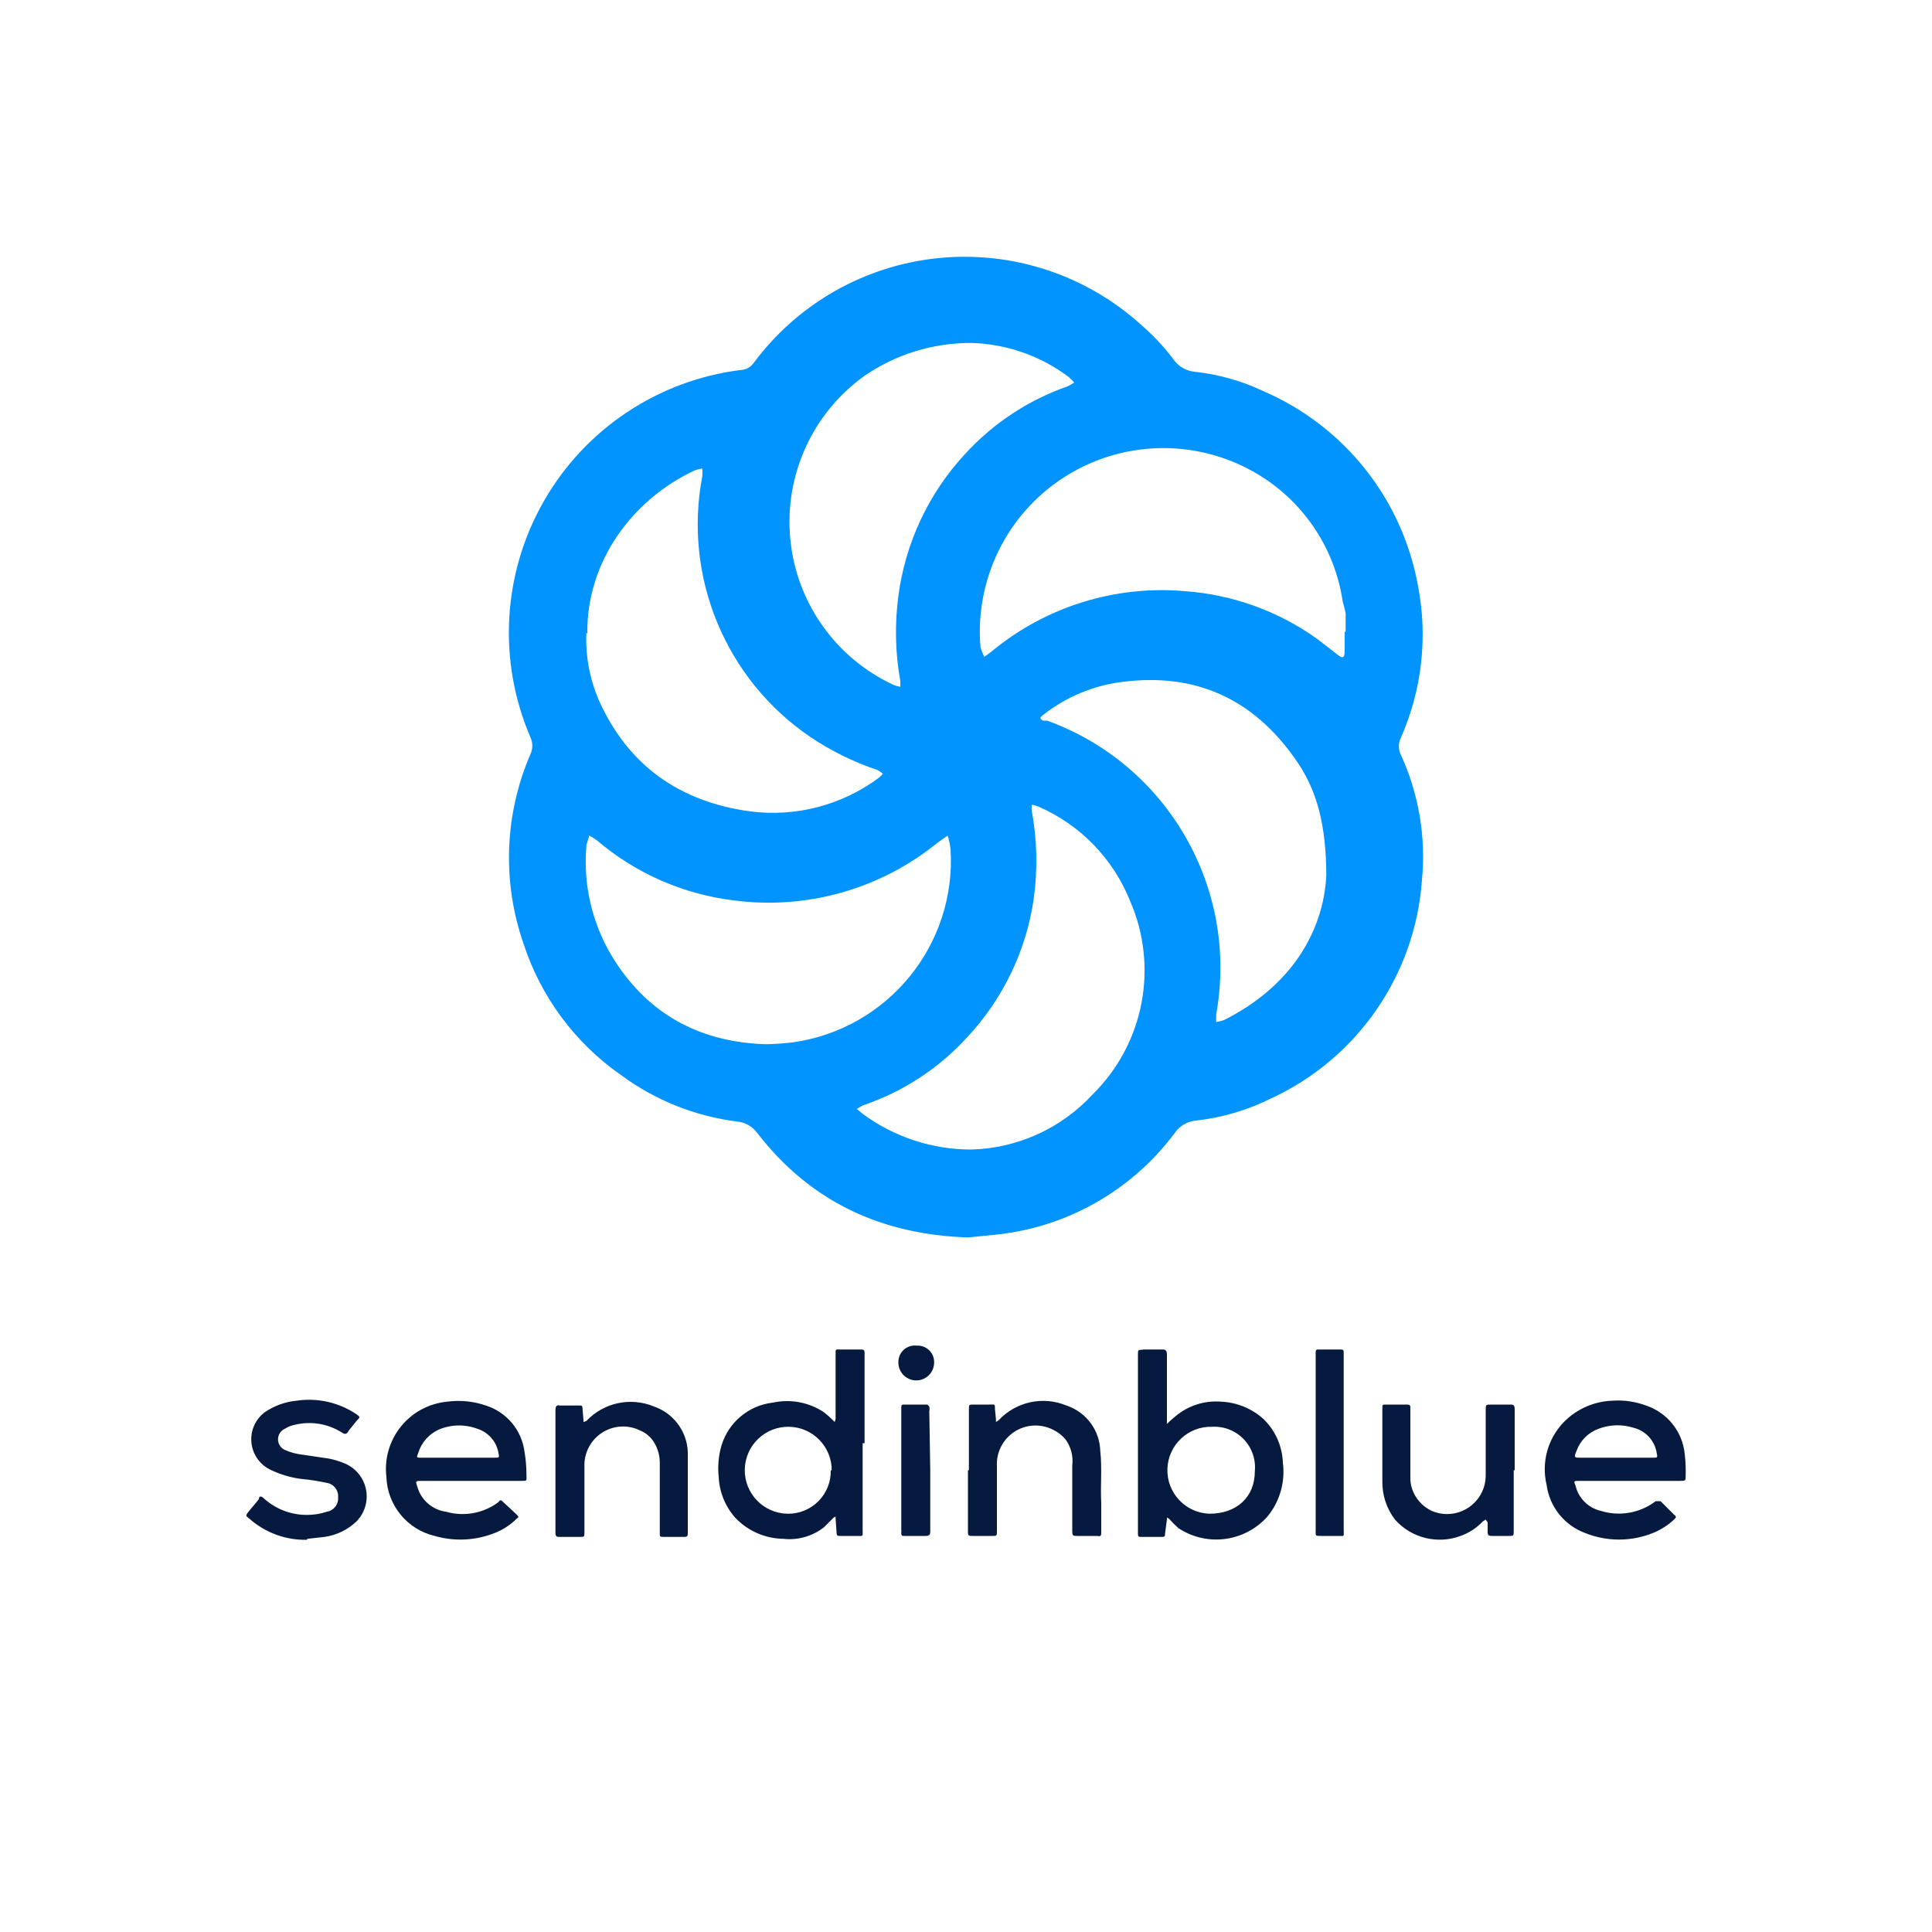
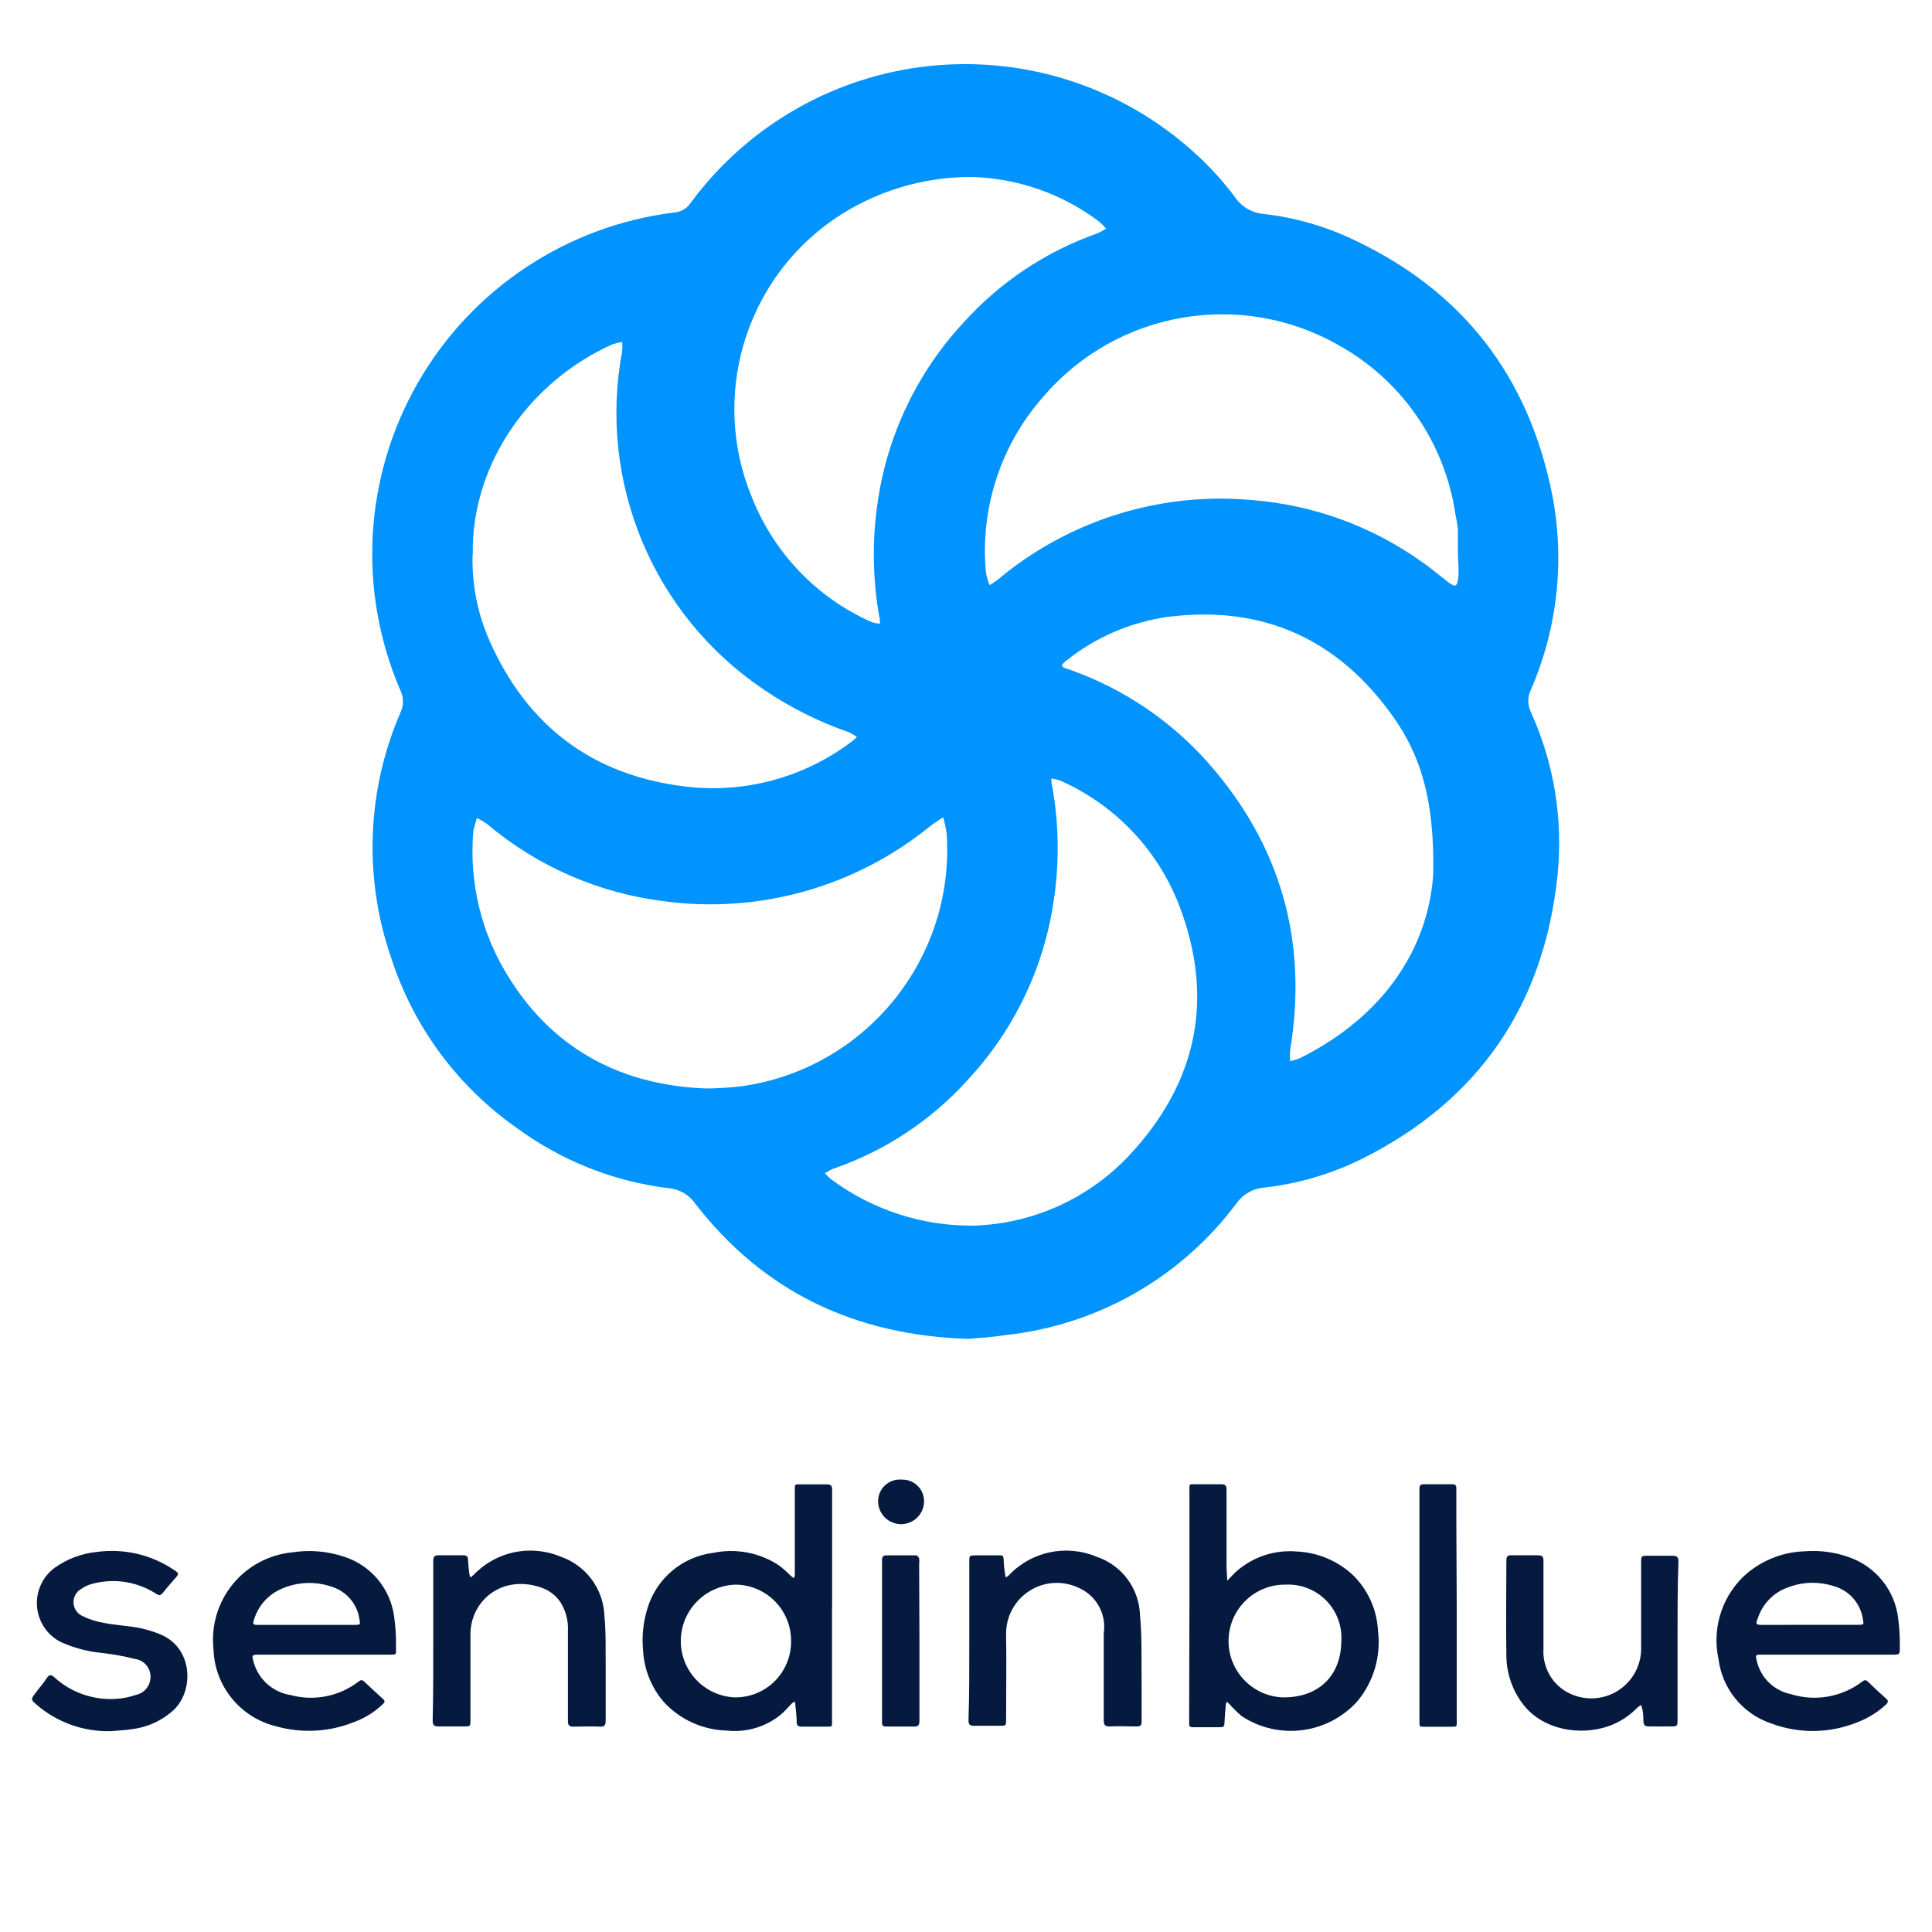
- <svg xmlns="http://www.w3.org/2000/svg" id="Layer_1" data-name="Layer 1" viewBox="0 0 200 200">
-   <defs />
+ <svg xmlns="http://www.w3.org/2000/svg" id="Layer_1" data-name="Layer 1" width="200" height="200" viewBox="0 0 200 200">
  <defs>
-     <style>
-       .cls-2{fill:#051a3e}
-     </style>
+     <style>.cls-1{fill:#0193fe;}.cls-2{fill:#051a3e;}</style>
  </defs>
-   <path fill="#0193fe" d="M100.2 128.1c-9-.3-16.3-3.7-21.8-10.8a2.9 2.9 0 00-2.1-1.2 25.6 25.6 0 01-12-4.8 26.6 26.6 0 01-10.1-13.6 27 27 0 01.7-19.6 2.1 2.1 0 000-1.8 27.4 27.4 0 0121.8-38 1.7 1.7 0 001.3-.7 27.2 27.2 0 0140.1-4 23.2 23.2 0 013.3 3.5 3.1 3.1 0 002.4 1.4 22.1 22.1 0 017 2 27.2 27.2 0 0116 20.2 26.4 26.4 0 01-1.8 15.7 2 2 0 000 1.7 25.3 25.3 0 012.2 13 27 27 0 01-15.6 22.6 23.1 23.1 0 01-7.8 2.3 3 3 0 00-2.2 1.3 26.5 26.5 0 01-18.4 10.5l-3 .3zm-20.9-20a28.3 28.3 0 002.8-.2 19 19 0 0016.3-20 7.5 7.5 0 00-.3-1.4l-1 .7a27.7 27.7 0 01-21.2 6A26.8 26.8 0 0161.8 87a5.7 5.7 0 00-.8-.5l-.3 1v.1a19 19 0 002.9 11.8c3.7 5.8 9.1 8.5 15.7 8.7zm60-42.7v-1.9a10.5 10.5 0 00-.3-1.2 18.5 18.5 0 00-9.3-13.5A19 19 0 00101.5 67a5 5 0 00.4 1l.8-.6a27.6 27.6 0 0120-6.2 26.8 26.8 0 0113.6 4.9l2.2 1.7c.5.4.7.3.7-.4v-2zm-78.6.1a15.9 15.9 0 001.3 7C65 79.2 70.3 83 77.7 84a18.4 18.4 0 0013.3-3.5l.4-.4a3 3 0 00-.6-.4 28.7 28.7 0 01-6.9-3.4 26.6 26.6 0 01-11.2-27 4.5 4.5 0 000-.8 4 4 0 00-.8.2c-6.4 3-11.2 9.4-11.1 16.9zm39.8-30a19.4 19.4 0 00-11 3.4 18.6 18.6 0 003 32 2.9 2.9 0 00.7.2v-.6a28.4 28.4 0 01-.2-8.8A26.7 26.7 0 0199.9 47a26 26 0 0110.6-7 5.1 5.1 0 00.7-.4 5.7 5.7 0 00-.6-.6 17.6 17.6 0 00-10.1-3.5zm36.8 55.3c0-5.5-1-9.1-3.2-12.2-4.4-6.3-10.4-9-18-8A16.5 16.5 0 00108 74c-.4.3-.4.4 0 .6h.4a27.2 27.2 0 0117.5 30.4 7.8 7.8 0 000 .8 4.3 4.3 0 00.8-.2c6.8-3.4 10.3-9 10.6-15zM100.5 119a17.7 17.7 0 0012.6-5.7 18 18 0 003.9-20 17.9 17.9 0 00-9.5-9.8 3.5 3.5 0 00-.7-.2 5.8 5.8 0 000 .6 28.4 28.4 0 01.2 9.2 26.5 26.5 0 01-6.9 14.3 25.7 25.7 0 01-10.7 7 4.5 4.5 0 00-.7.4l.6.5a18.9 18.9 0 0011.3 3.7z" />
-   <path d="M89.3 149.4v9c0 .7.1.6-.6.6H87c-.3 0-.4 0-.4-.4l-.1-1.4v-.2a1 1 0 00-.2.1l-1 1a5.8 5.8 0 01-4.2 1.2 7 7 0 01-5-2.2 6.8 6.8 0 01-1.7-4.2 8.4 8.4 0 01.3-3.3 6.3 6.3 0 015.3-4.4 6.9 6.9 0 015.3 1 9.3 9.3 0 01.9.8l.2.2a1.6 1.6 0 00.1-.3v-6.7c0-.6 0-.5.5-.5h2c.4 0 .5 0 .5.4v9.3zm-3.2 2.8a4.5 4.5 0 00-4.4-4.5 4.5 4.5 0 00-.2 9 4.4 4.4 0 004.5-4.5zM117.8 149.3v-9c0-.7 0-.5.6-.6h2c.3 0 .4.2.4.5v7.2a11 11 0 01.9-.8 6.5 6.5 0 014.7-1.5 7 7 0 014.4 1.8 6.6 6.6 0 012 4.5 7.3 7.3 0 01-1.6 5.6 7.1 7.1 0 01-9.2 1.2 11 11 0 01-1-1l-.2-.1a.9.9 0 000 .2l-.2 1.5c0 .2 0 .3-.3.3h-2.2c-.2 0-.3 0-.3-.3v-.4zm12.1 3a4.2 4.2 0 00-4.4-4.6 4.5 4.5 0 00-.3 9c2.8 0 4.7-1.7 4.7-4.4zM48.8 153.3h-5.1c-.7 0-.7 0-.5.6a3.6 3.6 0 003 2.6 6.2 6.2 0 005.4-1c.2-.3.3-.2.5 0l1.4 1.3c.2.2.2.3 0 .4a6.6 6.6 0 01-2.3 1.5 9.6 9.6 0 01-6.2.3 6.5 6.5 0 01-5-6.1 7 7 0 016.3-7.8 8.7 8.7 0 014 .4 5.8 5.8 0 014 4.8 14.3 14.3 0 01.2 2.4c0 .6.1.6-.5.6h-5.2zm-1.4-2.4h3.8c.5 0 .5 0 .4-.5a3.2 3.2 0 00-2.2-2.5 5.4 5.4 0 00-4 .1 3.9 3.9 0 00-2.1 2.4c-.2.5-.2.5.3.5zM168.7 153.3h-5.2c-.6 0-.6 0-.4.5a3.5 3.5 0 002.6 2.6 6.3 6.3 0 005.7-1h.5l1.4 1.4c.3.2.2.3 0 .5a7 7 0 01-2.2 1.4 9.4 9.4 0 01-7 0 6.2 6.2 0 01-4-5 7 7 0 011.8-6.5 7.4 7.4 0 015-2.2 8.4 8.4 0 013.5.5 5.9 5.9 0 014 5 14.7 14.7 0 01.1 2.2c0 .6 0 .6-.6.6zm-1.4-2.4h3.8c.5 0 .5 0 .4-.5a3.2 3.2 0 00-2.4-2.6 5.5 5.5 0 00-3.6.1 3.8 3.8 0 00-2.3 2.3c-.3.7-.2.7.4.7zM100.3 152.2v-6.3c0-.5 0-.5.5-.5h1.6c.6 0 .6-.1.6.5l.1 1v.3a1.3 1.3 0 00.3-.2 6.3 6.3 0 017-1.5 5.1 5.1 0 013.5 4.7c.2 1.8 0 3.6.1 5.4v3c0 .3 0 .5-.4.4h-2.1c-.4 0-.5 0-.5-.5v-6.8a3.8 3.8 0 00-.7-2.7 3.9 3.9 0 00-1.3-1 4 4 0 00-5.8 3.8v6.7c0 .5 0 .5-.5.5h-2c-.4 0-.5 0-.5-.4v-6.4zM57.5 152.1V146c0-.4.1-.6.5-.5h2c.2 0 .3 0 .3.3l.1 1.2a1.4 1.4 0 000 .2 2.1 2.1 0 00.3-.1 6.3 6.3 0 017-1.5 5.2 5.2 0 013.5 4.7v8.3c0 .4 0 .5-.4.5h-2c-.5 0-.5 0-.5-.4v-7.2a4 4 0 00-.6-2.2 3 3 0 00-1.4-1.2 4 4 0 00-5.8 3.7v6.8c0 .5 0 .5-.5.5h-2c-.4 0-.5 0-.5-.5v-6.4zM156.7 152.2v6.2c0 .6 0 .6-.5.6h-1.7c-.3 0-.5 0-.5-.4v-1a3 3 0 00-.2-.3 3.3 3.3 0 00-.3.2 5.9 5.9 0 01-2.3 1.5 6.2 6.2 0 01-6.8-1.7 6.4 6.4 0 01-1.3-4v-7.5c0-.4 0-.4.4-.4h2.1c.4 0 .4.1.4.4v7a3.7 3.7 0 00.9 2.6 3.8 3.8 0 001.3 1 4 4 0 005.6-3.7V146c0-.6 0-.6.6-.6h2c.3 0 .4.1.4.5v6.3zM31.8 159.4a8.7 8.7 0 01-6-2.2c-.4-.3-.4-.3 0-.8l1-1.2c0-.3.2-.4.5-.1a6.6 6.6 0 005 1.7 5.8 5.8 0 001.5-.3A1.4 1.4 0 0035 155a1.4 1.4 0 00-1.2-1.5 21.8 21.8 0 00-2.6-.4 10.3 10.3 0 01-3.3-1 3.5 3.5 0 01-.5-5.9 7 7 0 013.3-1.2 8.8 8.8 0 016.2 1.4c.4.3.4.3 0 .7l-.8 1c-.2.4-.4.4-.7.2a6.3 6.3 0 00-4.9-.8 2.8 2.8 0 00-1 .4 1.2 1.2 0 000 2.2 6.3 6.3 0 001.9.5l2.7.4a8.9 8.9 0 011.6.5 3.7 3.7 0 011.2 6 6 6 0 01-3.3 1.6l-1.8.2zM139.1 149.4v9c0 .7.1.6-.5.6h-1.8c-.7 0-.6 0-.6-.6v-18-.4c0-.1 0-.3.2-.3h2.4c.3 0 .3.1.3.4v2.6zM96.3 152.2v6.3c0 .4-.1.5-.5.5h-2.2c-.2 0-.3 0-.3-.3a2.4 2.4 0 000-.4v-12.6c0-.3.1-.3.3-.3H96l.2.2a1.3 1.3 0 010 .5zM94.9 139.3a1.7 1.7 0 011.8 1.8 1.8 1.8 0 01-3.7-.1 1.7 1.7 0 011.9-1.7z" class="cls-2" />
+   <path class="cls-1" d="M100.24,138.6c-11.77-.37-21.19-4.87-28.27-14A3.72,3.72,0,0,0,69.2,123a33.36,33.36,0,0,1-15.63-6.18A34.5,34.5,0,0,1,40.49,99.15a35.07,35.07,0,0,1,1-25.47,2.65,2.65,0,0,0-.08-2.3A35.62,35.62,0,0,1,69.8,22a2.25,2.25,0,0,0,1.7-1,35.29,35.29,0,0,1,52.07-5.26,31.31,31.31,0,0,1,4.26,4.65,4,4,0,0,0,3,1.76A29.17,29.17,0,0,1,140,24.76c11.34,5.28,18.2,14.12,20.66,26.33a34.24,34.24,0,0,1-2.19,20.32,2.63,2.63,0,0,0,0,2.29,32.75,32.75,0,0,1,2.76,16.94c-1.4,13.37-8.11,23.24-20.19,29.3a30.5,30.5,0,0,1-10.19,3,3.93,3.93,0,0,0-2.89,1.68,34.36,34.36,0,0,1-23.82,13.58C102.77,138.42,101.37,138.5,100.24,138.6ZM73.16,112.68a35.13,35.13,0,0,0,3.67-.24A24.73,24.73,0,0,0,98,86.32a10.24,10.24,0,0,0-.37-1.71c-.44.3-.9.57-1.31.89a36,36,0,0,1-27.61,7.79,35,35,0,0,1-18.3-8,6.71,6.71,0,0,0-1.05-.61c-.11.41-.23.81-.34,1.22A.91.91,0,0,0,49,86a24.53,24.53,0,0,0,3.75,15.31C57.51,108.86,64.62,112.38,73.16,112.68Zm77.76-55.45h0c0-.81,0-1.62,0-2.43a14.62,14.62,0,0,0-.26-1.59,24,24,0,0,0-12.11-17.49A24.35,24.35,0,0,0,108.06,41a24.1,24.1,0,0,0-6,18.25,6.08,6.08,0,0,0,.39,1.33c.35-.24.72-.45,1-.71a35.9,35.9,0,0,1,26.08-8.11,35,35,0,0,1,17.6,6.36c1,.68,1.88,1.45,2.82,2.17.71.52.89.46,1-.44S150.92,58.1,150.92,57.23Zm-102,.18a20.69,20.69,0,0,0,1.79,9c3.9,8.74,10.6,13.83,20.14,15a23.79,23.79,0,0,0,17.25-4.59,6,6,0,0,0,.61-.52,4.55,4.55,0,0,0-.78-.48A37.43,37.43,0,0,1,79,71.34a34.52,34.52,0,0,1-14.59-35,5.91,5.91,0,0,0,0-.94,5.62,5.62,0,0,0-1,.24C55.09,39.35,48.79,47.76,48.94,57.41Zm51.71-39.09a25.12,25.12,0,0,0-14.34,4.4,23.89,23.89,0,0,0-8.45,28.77A23.63,23.63,0,0,0,90.23,64.4a3.36,3.36,0,0,0,.86.16c0-.26,0-.52-.08-.78a37,37,0,0,1-.2-11.46,34.58,34.58,0,0,1,9-19,33.66,33.66,0,0,1,13.76-9.15,7.07,7.07,0,0,0,.94-.5,7.08,7.08,0,0,0-.78-.77A22.92,22.92,0,0,0,100.65,18.32Zm47.74,71.82c.1-7.14-1.22-11.79-4.1-15.87-5.69-8.08-13.51-11.67-23.38-10.41a21.65,21.65,0,0,0-10.57,4.58c-.51.4-.52.58.09.78l.46.15A34.45,34.45,0,0,1,125.1,79c7.53,8.57,10.31,18.51,8.45,29.76a8,8,0,0,0,0,1.1,6.11,6.11,0,0,0,1-.31C143.46,105.12,148,97.87,148.39,90.14Zm-47.67,36.74a23,23,0,0,0,16.3-7.39c7-7.53,8.76-16.3,5-25.94a23.28,23.28,0,0,0-12.29-12.76,4.08,4.08,0,0,0-.87-.19c0,.26,0,.52.08.78a36.19,36.19,0,0,1,.15,11.93,34.45,34.45,0,0,1-8.94,18.53A33.24,33.24,0,0,1,86.22,121a6.66,6.66,0,0,0-.83.45,5.38,5.38,0,0,0,.69.66A24.34,24.34,0,0,0,100.72,126.88Z" />
+   <path class="cls-2" d="M86.13,166.22V178c0,.81.1.74-.75.74s-1.59,0-2.38,0c-.4,0-.52-.12-.53-.5,0-.6-.09-1.2-.14-1.8,0-.1,0-.19-.07-.29a1.13,1.13,0,0,0-.26.16c-.41.4-.77.86-1.21,1.22a7.54,7.54,0,0,1-5.53,1.62,9.21,9.21,0,0,1-6.49-2.9,8.86,8.86,0,0,1-2.2-5.44,11,11,0,0,1,.45-4.3,8.16,8.16,0,0,1,6.82-5.76,9,9,0,0,1,6.83,1.32,12.51,12.51,0,0,1,1.22,1.09,3.37,3.37,0,0,0,.31.21,1.84,1.84,0,0,0,.08-.38c0-1.27,0-2.53,0-3.79v-4.85c0-.77-.06-.69.72-.69s1.7,0,2.55,0c.45,0,.6.11.59.59,0,2.1,0,4.21,0,6.32v5.67Zm-4.24,3.7a5.8,5.8,0,0,0-5.7-5.88A5.84,5.84,0,0,0,76,175.71,5.75,5.75,0,0,0,81.89,169.92Z" />
+   <path class="cls-2" d="M123.13,166.18q0-5.88,0-11.76c0-.89-.11-.76.79-.77s1.65,0,2.47,0c.46,0,.59.12.58.59,0,2.58,0,5.15,0,7.73,0,.55.05,1.11.08,1.66.36-.36.69-.76,1.08-1.08a8.37,8.37,0,0,1,6.1-1.94A9.13,9.13,0,0,1,140,163a8.65,8.65,0,0,1,2.65,5.84,9.55,9.55,0,0,1-2.13,7.27,9.26,9.26,0,0,1-12,1.53,13.8,13.8,0,0,1-1.33-1.32,1.3,1.3,0,0,0-.18-.15.91.91,0,0,0-.11.25c-.06.66-.12,1.31-.15,2,0,.28-.11.38-.39.38h-2.88c-.28,0-.4-.1-.38-.38a5.61,5.61,0,0,0,0-.58Zm15.72,3.8a5.51,5.51,0,0,0-5.71-5.94,5.84,5.84,0,0,0-.44,11.67C136.4,175.79,138.78,173.57,138.85,170Z" />
+   <path class="cls-2" d="M33.55,171.29H26.89c-.82,0-.86,0-.62.83a4.74,4.74,0,0,0,3.8,3.35,8.09,8.09,0,0,0,7.07-1.41c.28-.22.42-.12.61.06.62.58,1.24,1.17,1.87,1.73.25.22.25.34,0,.57a8.56,8.56,0,0,1-3,1.86,12.52,12.52,0,0,1-8.06.42,8.48,8.48,0,0,1-6.46-8,9.08,9.08,0,0,1,8.14-10,11.4,11.4,0,0,1,5.35.44,7.55,7.55,0,0,1,5.21,6.2,18.92,18.92,0,0,1,.19,3.19c0,.81.12.76-.74.76-2,0-4.06,0-6.09,0Zm-1.79-3.08h0c1.64,0,3.27,0,4.91,0,.63,0,.65,0,.53-.65a4.13,4.13,0,0,0-2.86-3.3,7.11,7.11,0,0,0-5.21.22,5.05,5.05,0,0,0-2.82,3.14c-.18.55-.14.59.46.59Z" />
+   <path class="cls-2" d="M189.15,171.29h-6.74c-.71,0-.71,0-.53.72a4.55,4.55,0,0,0,3.48,3.36,8.18,8.18,0,0,0,7.4-1.28c.24-.19.38-.22.61,0,.6.59,1.22,1.17,1.86,1.73.28.25.26.4,0,.64a9,9,0,0,1-2.91,1.81,12.27,12.27,0,0,1-9,.13,8.09,8.09,0,0,1-5.42-6.65,9.18,9.18,0,0,1,2.43-8.4,9.7,9.7,0,0,1,6.5-2.76,11,11,0,0,1,4.52.59,7.66,7.66,0,0,1,5.16,6.44,20.83,20.83,0,0,1,.16,2.86c0,.81,0,.81-.81.81Zm-1.79-3.09h5c.59,0,.6,0,.48-.62a4.18,4.18,0,0,0-3.06-3.4,7.11,7.11,0,0,0-4.75.17,5,5,0,0,0-3,3c-.33.84-.31.86.56.86C184.2,168.21,185.78,168.2,187.36,168.2Z" />
+   <path class="cls-2" d="M100.34,169.83c0-2.72,0-5.43,0-8.15,0-.66,0-.66.66-.67h2.14c.69,0,.75-.1.77.68,0,.41.08.82.13,1.23a2.57,2.57,0,0,0,.08.38,2.18,2.18,0,0,0,.31-.22,8.15,8.15,0,0,1,9.08-1.93,6.58,6.58,0,0,1,4.5,6c.22,2.35.14,4.74.17,7.11,0,1.31,0,2.62,0,3.93,0,.36-.07.54-.5.53-.93,0-1.87-.05-2.8,0-.52,0-.62-.16-.62-.65,0-3,0-6,0-9a4.4,4.4,0,0,0-2.58-4.69,5.25,5.25,0,0,0-7.53,4.82c.05,2.93,0,5.86,0,8.79,0,.66,0,.66-.67.66-.88,0-1.75,0-2.63,0-.47,0-.6-.13-.59-.6C100.35,175.37,100.34,172.6,100.34,169.83Z" />
+   <path class="cls-2" d="M44.85,169.79c0-2.72,0-5.43,0-8.14,0-.52.13-.67.64-.65.82,0,1.64,0,2.46,0,.35,0,.49.11.5.47a14.61,14.61,0,0,0,.14,1.47,1.61,1.61,0,0,0,.1.36,3.65,3.65,0,0,0,.31-.24,8.12,8.12,0,0,1,9-1.93,6.74,6.74,0,0,1,4.57,6.17c.17,1.71.11,3.45.13,5.17,0,1.87,0,3.73,0,5.6,0,.47-.07.7-.62.67-.9-.05-1.81,0-2.71,0-.49,0-.58-.17-.58-.61,0-3.1,0-6.2,0-9.29a5.1,5.1,0,0,0-.73-2.91,3.88,3.88,0,0,0-1.88-1.53c-4.08-1.52-7.5,1.22-7.48,4.84,0,2.93,0,5.86,0,8.79,0,.69,0,.69-.72.69s-1.7,0-2.55,0c-.49,0-.65-.12-.64-.64C44.86,175.33,44.85,172.56,44.85,169.79Z" />
+   <path class="cls-2" d="M173.66,169.88v8.06c0,.77,0,.77-.73.78s-1.49,0-2.22,0c-.38,0-.56-.1-.58-.49s0-.82-.1-1.23a2.5,2.5,0,0,0-.16-.51,3.8,3.8,0,0,0-.38.29,7.65,7.65,0,0,1-3,1.92c-2.89,1-6.7.41-8.76-2.19a8.35,8.35,0,0,1-1.79-5.1c-.06-3.29,0-6.58,0-9.87,0-.43.13-.56.55-.54.91,0,1.81,0,2.72,0,.5,0,.57.18.57.61,0,3,0,6,0,9a4.88,4.88,0,0,0,1.09,3.44,4.8,4.8,0,0,0,1.74,1.31,5.16,5.16,0,0,0,7.28-4.85c0-2.91,0-5.81,0-8.72,0-.74,0-.74.77-.74s1.64,0,2.46,0c.53,0,.63.17.63.66C173.65,164.4,173.66,167.14,173.66,169.88Z" />
+   <path class="cls-2" d="M11.47,179.21a11.32,11.32,0,0,1-7.72-2.77c-.57-.52-.57-.52-.1-1.15s.81-1,1.19-1.57c.23-.33.4-.42.76-.11a8.62,8.62,0,0,0,6.49,2.25,7.65,7.65,0,0,0,2-.41,1.89,1.89,0,0,0,1.49-1.84A1.84,1.84,0,0,0,14,171.74a27,27,0,0,0-3.46-.63A13.34,13.34,0,0,1,6.33,170a4.53,4.53,0,0,1-.66-7.71A9,9,0,0,1,10,160.66a11.49,11.49,0,0,1,8,1.85c.55.37.55.39.13.88s-.8.9-1.17,1.38-.49.42-.92.14a8.23,8.23,0,0,0-6.31-1,3.79,3.79,0,0,0-1.34.58,1.58,1.58,0,0,0,.1,2.78,8,8,0,0,0,2.31.74c1.16.23,2.34.28,3.5.49a12.08,12.08,0,0,1,2.2.65c3.48,1.36,3.6,5.75,1.56,7.79A7.78,7.78,0,0,1,13.68,179C13,179.11,12.21,179.14,11.47,179.21Z" />
+   <path class="cls-2" d="M150.8,166.22V178c0,.83.1.74-.75.75h-2.3c-.88,0-.81.09-.81-.78V154.6c0-.2,0-.39,0-.58s.12-.37.39-.37c1,0,2,0,3,0,.39,0,.44.18.43.49,0,1.13,0,2.25,0,3.37Z" />
+   <path class="cls-2" d="M95.18,169.89c0,2.74,0,5.48,0,8.21,0,.53-.15.65-.64.63-.93,0-1.86,0-2.79,0-.31,0-.47-.09-.44-.42,0-.16,0-.32,0-.49V161.88c0-.17,0-.33,0-.5s.13-.37.4-.37c1,0,2.08,0,3.12,0,.12,0,.28.19.32.32a1.81,1.81,0,0,1,0,.57Z" />
+   <path class="cls-2" d="M93.33,153.17a2.24,2.24,0,0,1,2.33,2.23,2.38,2.38,0,0,1-4.76,0A2.24,2.24,0,0,1,93.33,153.17Z" />
</svg>
